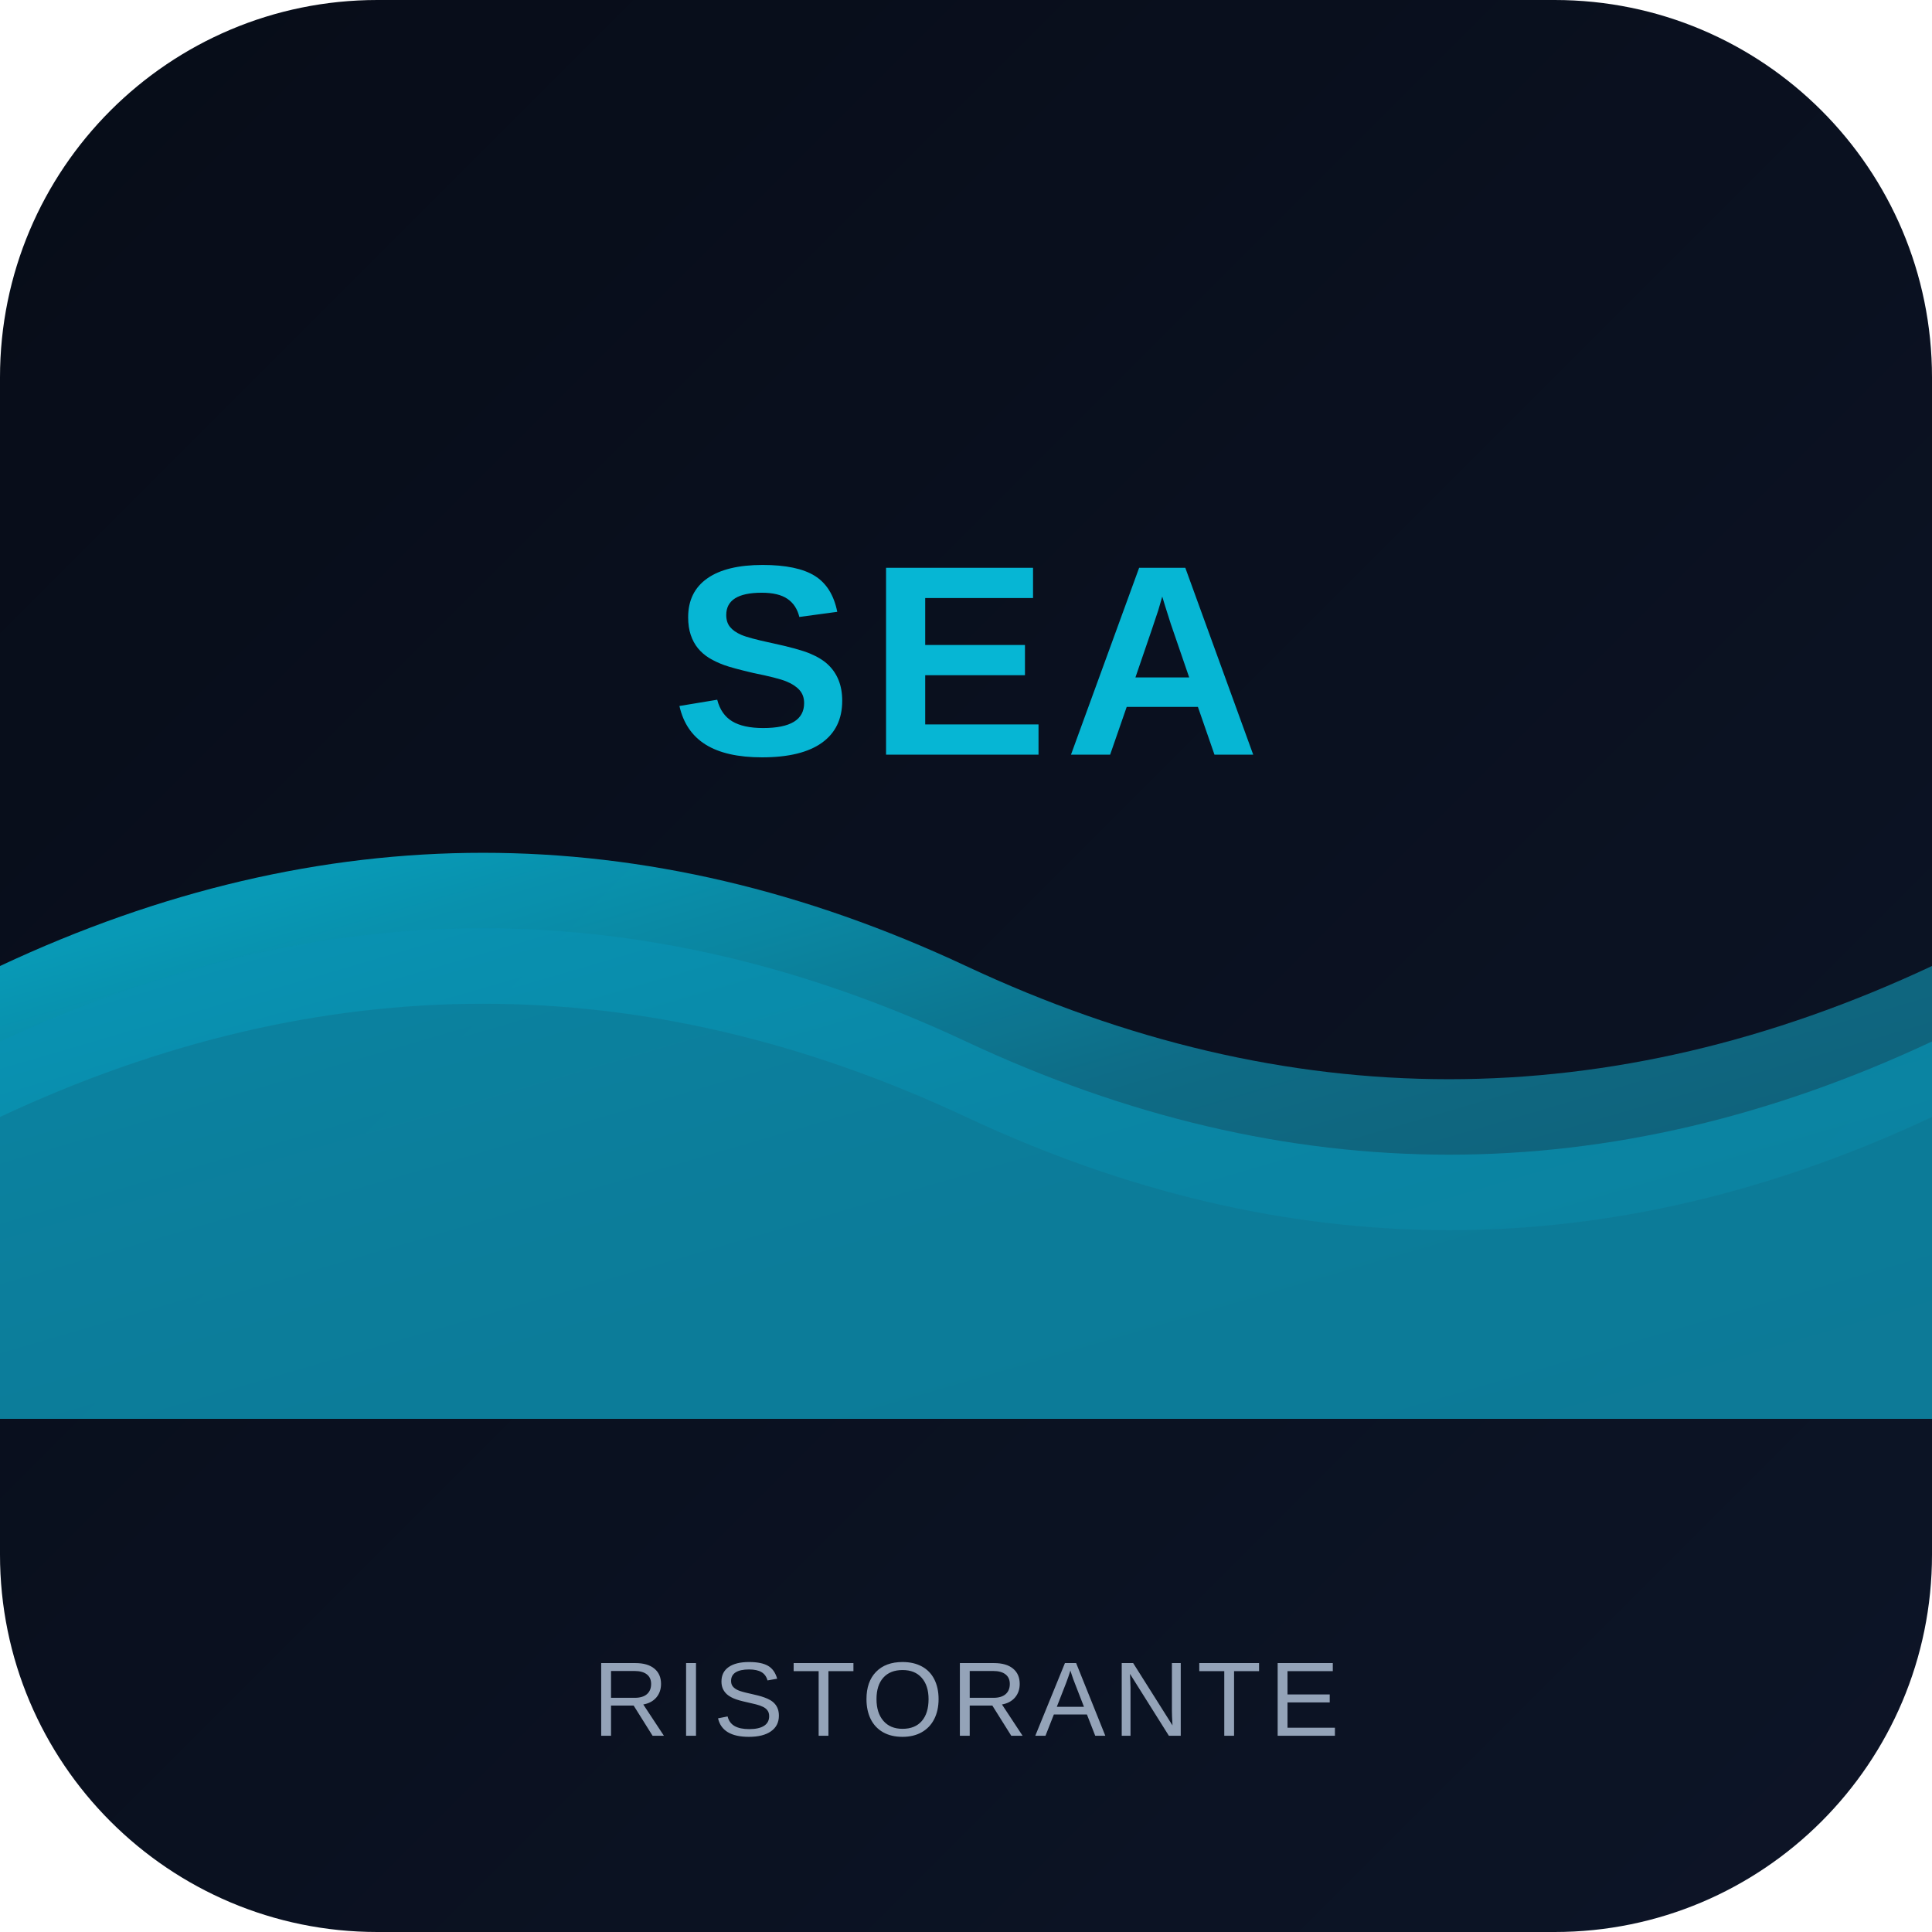
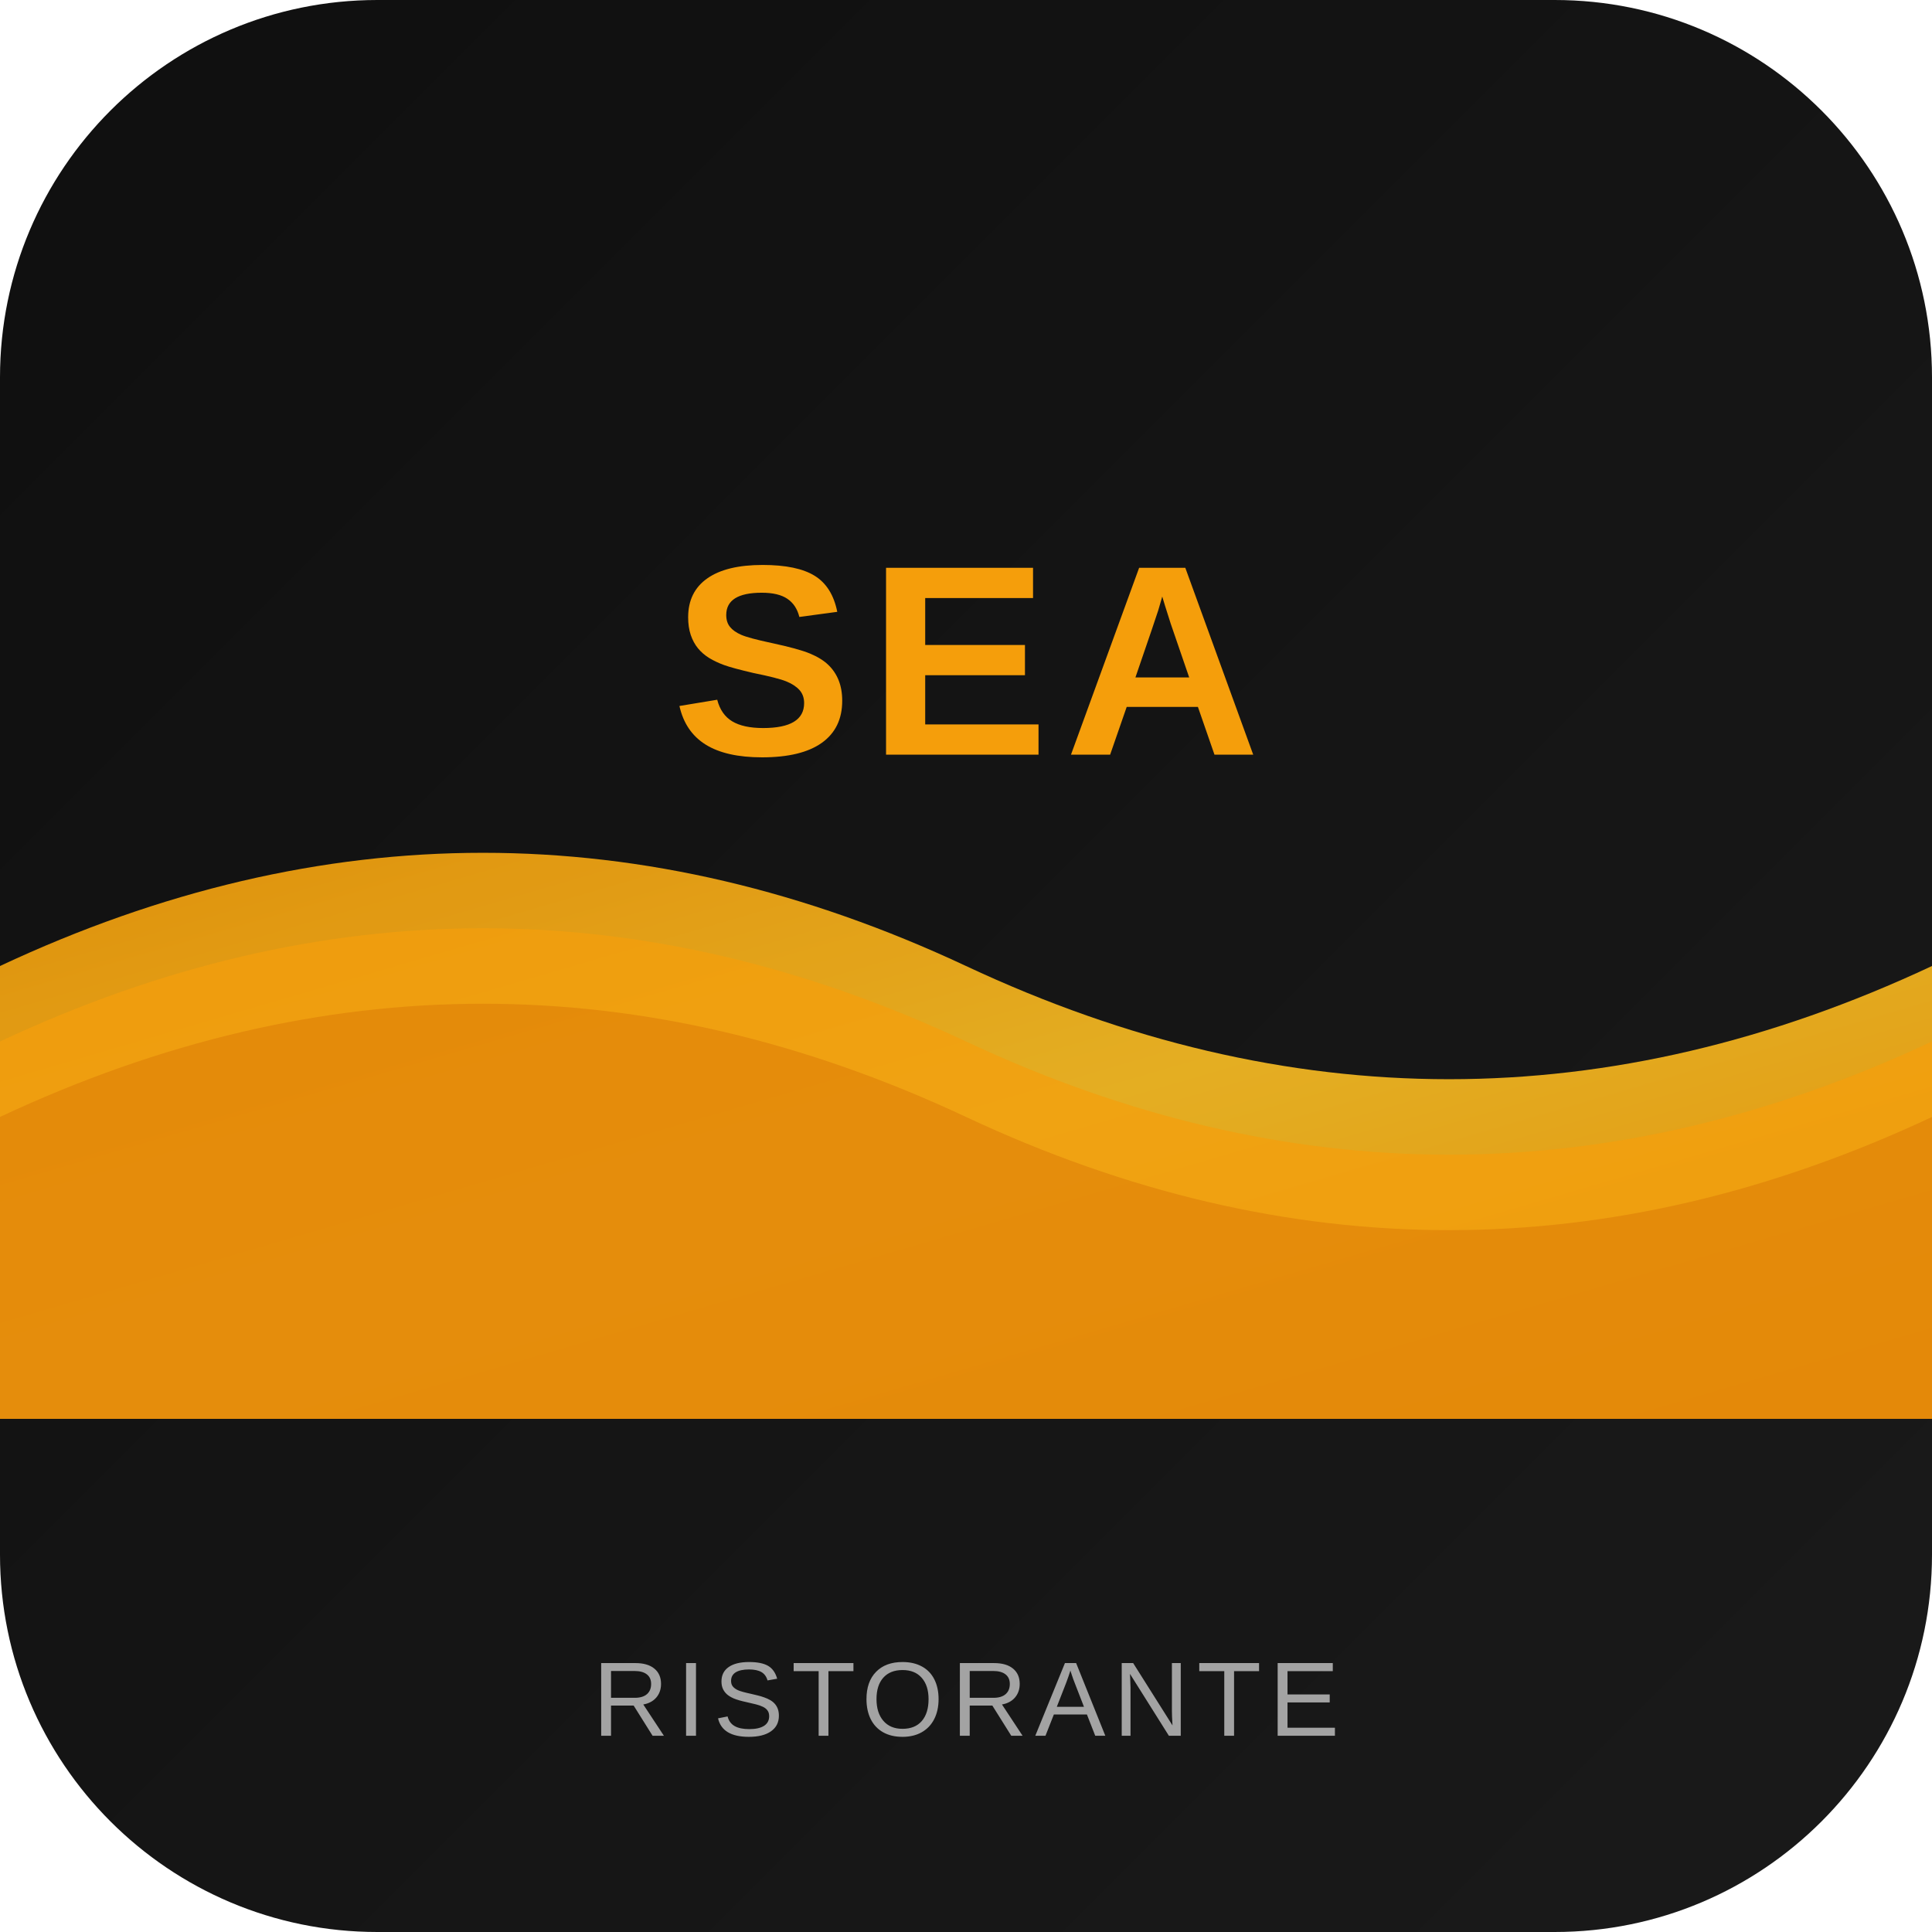
<svg xmlns="http://www.w3.org/2000/svg" viewBox="0 0 512 512" width="512" height="512">
  <defs>
    <linearGradient id="bg" x1="0%" y1="0%" x2="100%" y2="100%">
-       <stop offset="0%" stop-color="#070c18" />
-       <stop offset="100%" stop-color="#0d1527" />
+       <stop offset="0%" stop-color="#0f0f0f" />
+       <stop offset="100%" stop-color="#1a1a1a" />
    </linearGradient>
    <linearGradient id="wave" x1="0%" y1="0%" x2="100%" y2="100%">
-       <stop offset="0%" stop-color="#06b6d4" />
-       <stop offset="50%" stop-color="#0e7490" />
-       <stop offset="100%" stop-color="#155e75" />
+       <stop offset="0%" stop-color="#f59e0b" />
+       <stop offset="50%" stop-color="#fbbf24" />
+       <stop offset="100%" stop-color="#f59e0b" />
    </linearGradient>
  </defs>
  <rect width="512" height="512" fill="url(#bg)" rx="100" />
  <g transform="translate(0, 256)">
    <path d="M0,0 Q128,-60 256,0 T512,0 V120 H0 Z" fill="url(#wave)" opacity="0.9" />
-     <path d="M0,20 Q128,-40 256,20 T512,20 V120 H0 Z" fill="#0891b2" opacity="0.7" />
-     <path d="M0,40 Q128,-20 256,40 T512,40 V120 H0 Z" fill="#0e7490" opacity="0.5" />
+     <path d="M0,20 Q128,-40 256,20 T512,20 V120 H0 Z" fill="#f59e0b" opacity="0.7" />
+     <path d="M0,40 Q128,-20 256,40 T512,40 V120 H0 Z" fill="#d97706" opacity="0.5" />
  </g>
-   <text x="256" y="200" font-family="Plus Jakarta Sans, Arial, sans-serif" font-size="72" font-weight="800" fill="#06b6d4" text-anchor="middle" letter-spacing="4">SEA</text>
-   <text x="256" y="460" font-family="Plus Jakarta Sans, Arial, sans-serif" font-size="28" font-weight="500" fill="#94a3b8" text-anchor="middle" letter-spacing="2">RISTORANTE</text>
+   <text x="256" y="200" font-family="Plus Jakarta Sans, Arial, sans-serif" font-size="72" font-weight="800" fill="#f59e0b" text-anchor="middle" letter-spacing="4">SEA</text>
+   <text x="256" y="460" font-family="Plus Jakarta Sans, Arial, sans-serif" font-size="28" font-weight="500" fill="#a3a3a3" text-anchor="middle" letter-spacing="2">RISTORANTE</text>
</svg>
